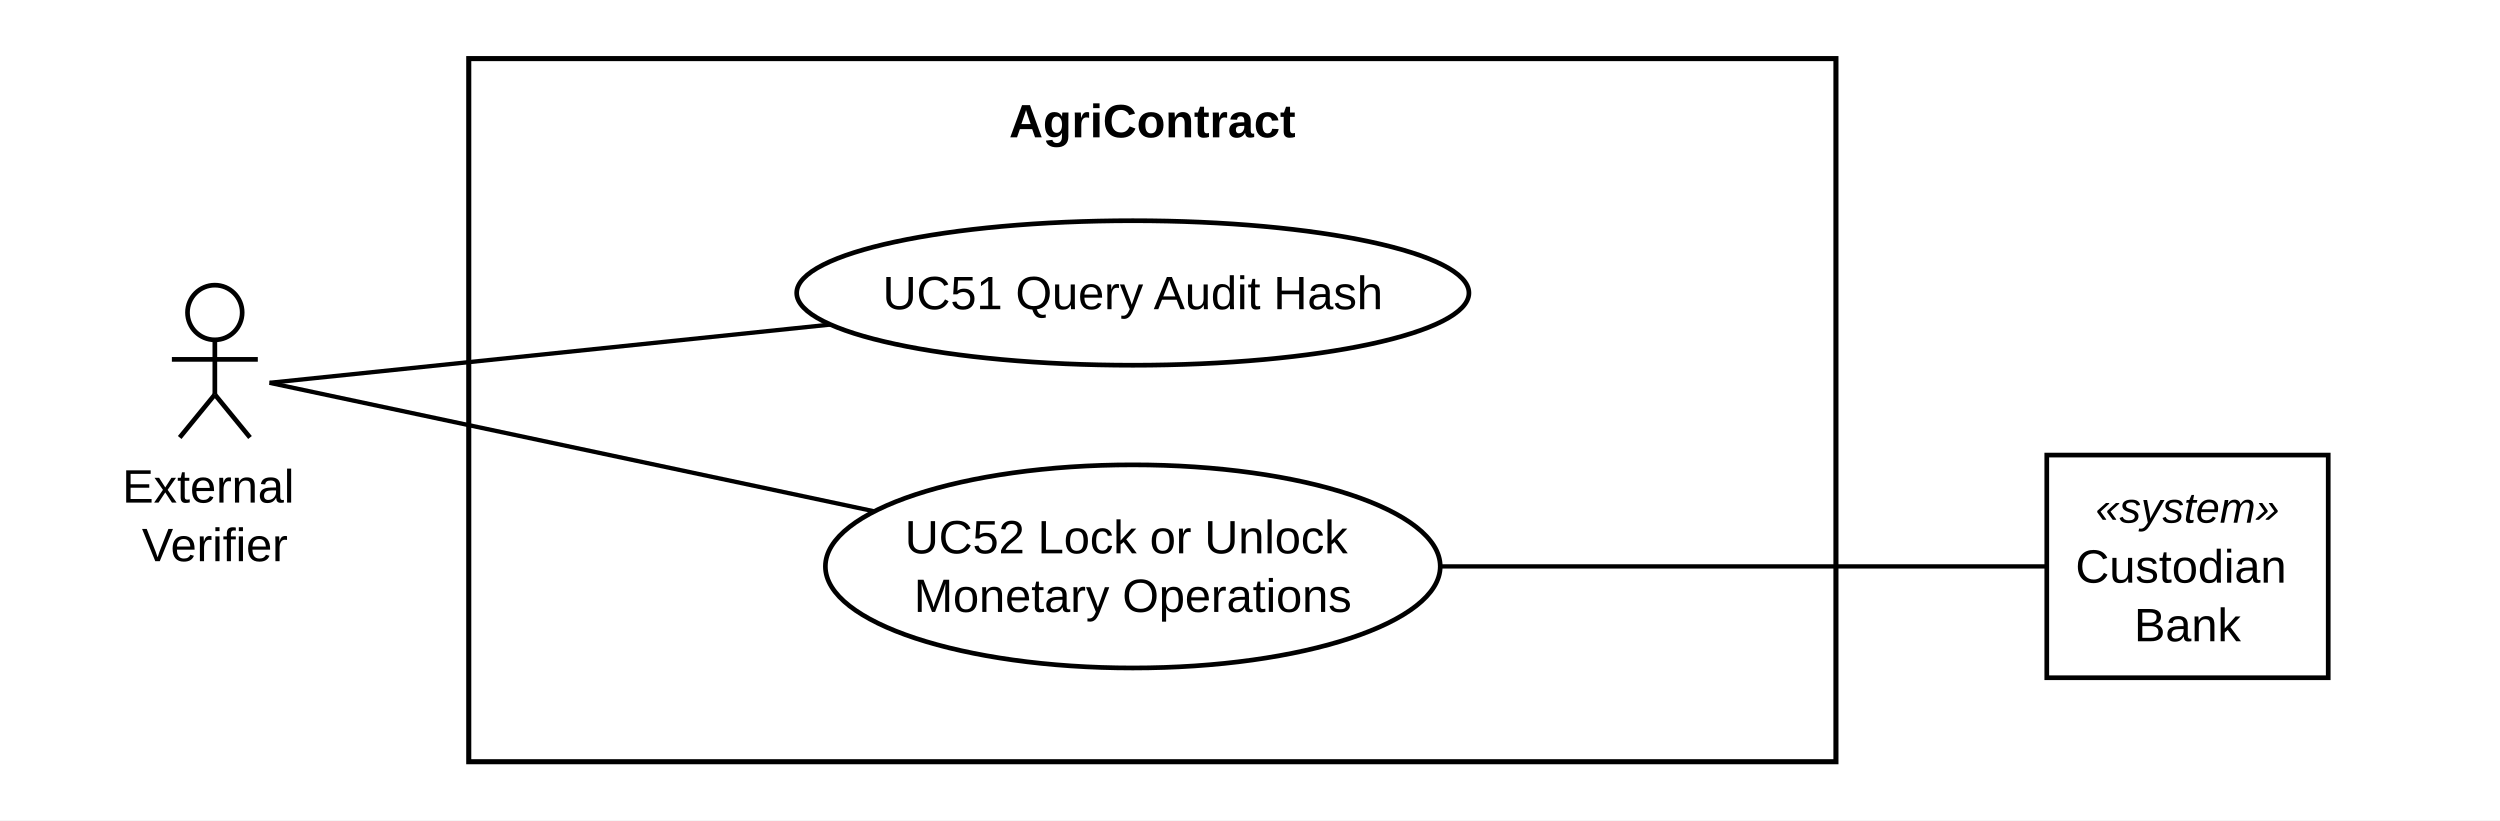
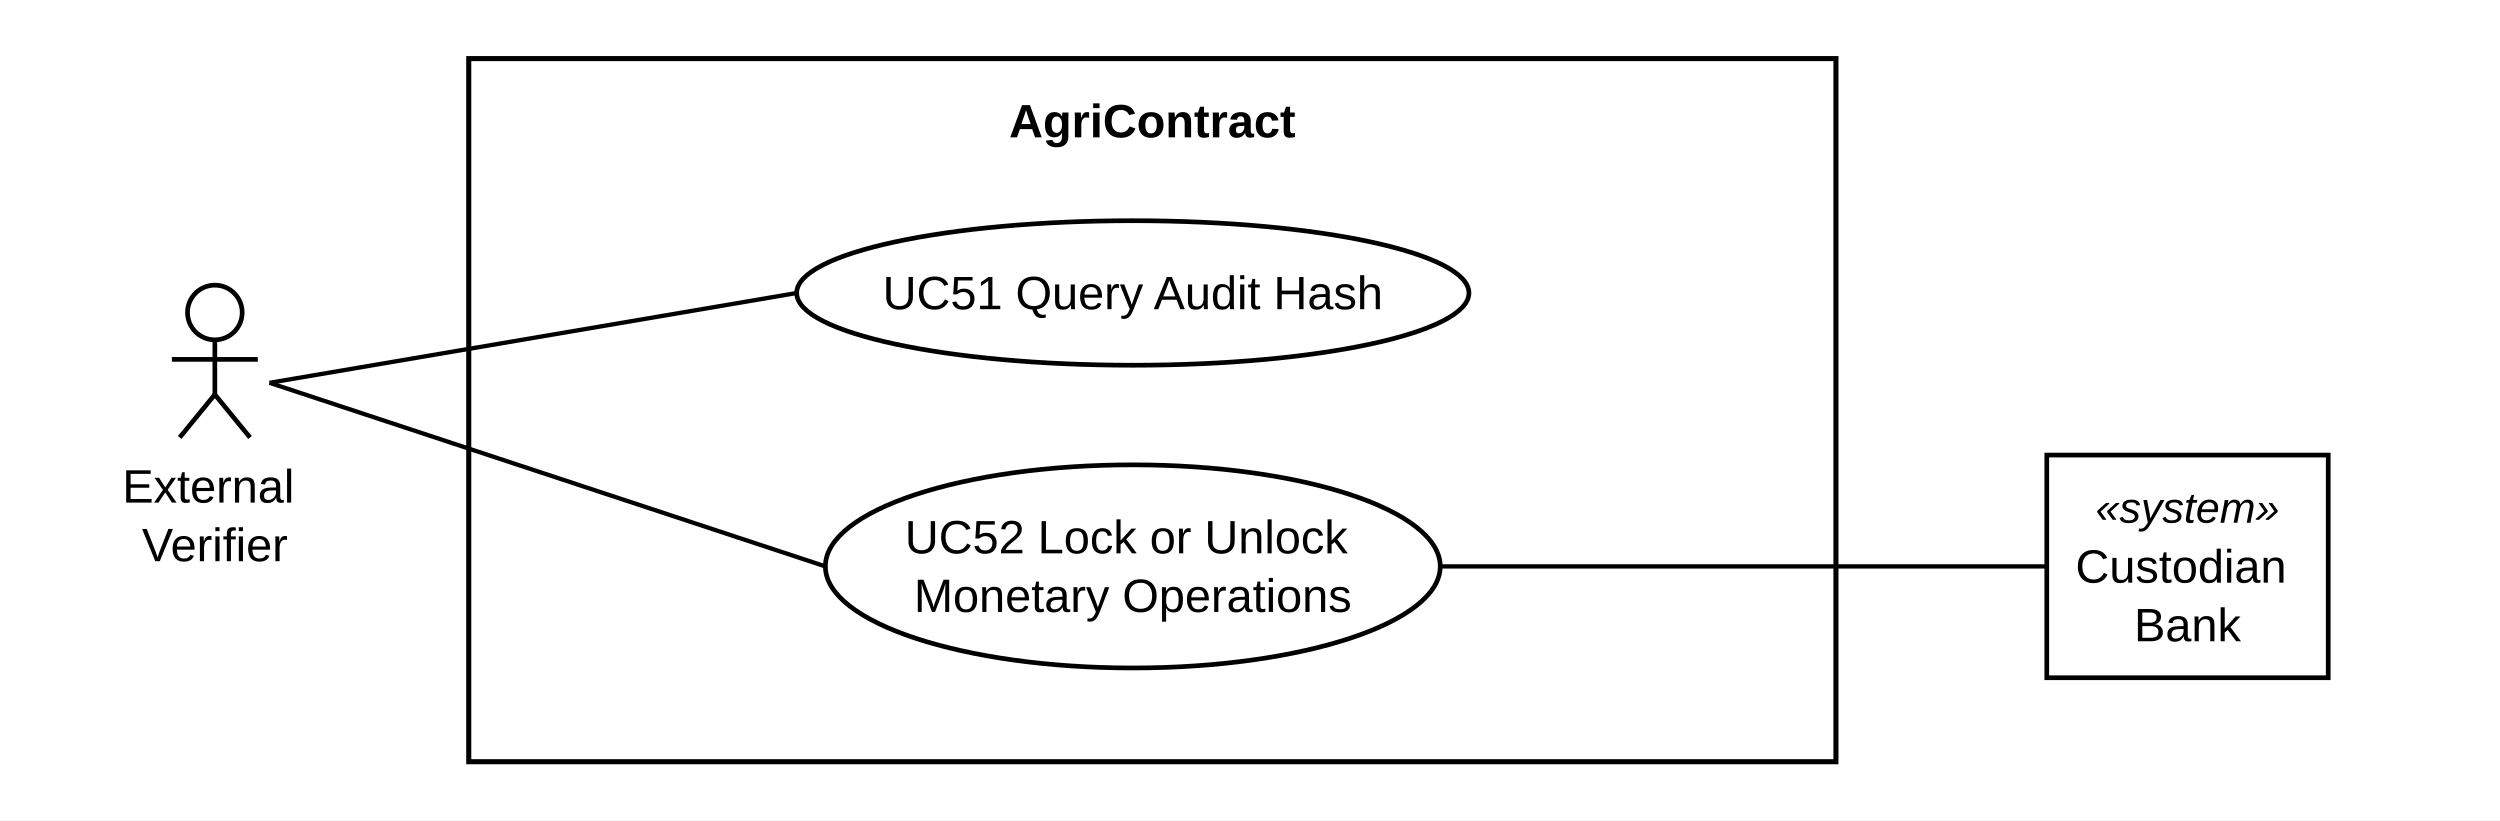
<svg xmlns="http://www.w3.org/2000/svg" width="640" height="210" viewBox="0 0 640 210" font-family="Arial" font-size="12">
  <defs>
    <marker id="open" viewBox="0 0 12 12" refX="11" refY="6" markerWidth="12" markerHeight="12" markerUnits="userSpaceOnUse" orient="auto">
      <path d="M1,1 L11,6 L1,11" fill="none" stroke="black" stroke-width="1.2" />
    </marker>
    <marker id="tri" viewBox="0 0 14 14" refX="13" refY="7" markerWidth="14" markerHeight="14" markerUnits="userSpaceOnUse" orient="auto">
      <path d="M1,1 L13,7 L1,13 Z" fill="white" stroke="black" />
    </marker>
  </defs>
  <rect width="640" height="210" fill="white" />
  <rect x="120" y="15" width="350" height="180" fill="white" stroke="black" stroke-width="1.3" />
  <text text-anchor="middle" dominant-baseline="central" font-size="12" font-weight="bold">
    <tspan x="295.0" y="31.0">AgriContract</tspan>
  </text>
-   <line x1="69.0" y1="98.0" x2="212.5" y2="83.1" stroke="black" stroke-width="1.1" />
-   <line x1="69.0" y1="98.0" x2="223.8" y2="130.9" stroke="black" stroke-width="1.1" />
+   <line x1="69.0" y1="98.0" x2="204.0" y2="75.0" stroke="black" stroke-width="1.1" />
+   <line x1="69.0" y1="98.0" x2="211.3" y2="145.0" stroke="black" stroke-width="1.1" />
  <line x1="368.7" y1="145.0" x2="524.0" y2="145.0" stroke="black" stroke-width="1.1" />
  <circle cx="55" cy="80.0" r="7" fill="white" stroke="black" stroke-width="1.2" />
  <line x1="55" y1="87.0" x2="55" y2="101.0" stroke="black" stroke-width="1.2" />
  <line x1="44" y1="92.0" x2="66" y2="92.0" stroke="black" stroke-width="1.2" />
  <line x1="55" y1="101.0" x2="46" y2="112.0" stroke="black" stroke-width="1.2" />
  <line x1="55" y1="101.0" x2="64" y2="112.0" stroke="black" stroke-width="1.2" />
  <text text-anchor="middle" dominant-baseline="central" font-size="12">
    <tspan x="55" y="124.5">External</tspan>
    <tspan x="55" y="139.5">Verifier</tspan>
  </text>
  <ellipse cx="290" cy="75" rx="86.049" ry="18.5" fill="white" stroke="black" stroke-width="1.2" />
  <text text-anchor="middle" dominant-baseline="central" font-size="12">
    <tspan x="290" y="75.0">UC51 Query Audit Hash</tspan>
  </text>
  <ellipse cx="290" cy="145" rx="78.703" ry="26.0" fill="white" stroke="black" stroke-width="1.2" />
  <text text-anchor="middle" dominant-baseline="central" font-size="12">
    <tspan x="290" y="137.5">UC52 Lock or Unlock</tspan>
    <tspan x="290" y="152.5">Monetary Operations</tspan>
  </text>
  <rect x="523.975" y="116.5" width="72.051" height="57" fill="white" stroke="black" stroke-width="1.2" />
  <text x="560" y="130.0" text-anchor="middle" dominant-baseline="central" font-size="11" font-style="italic">«system»</text>
  <text text-anchor="middle" dominant-baseline="central" font-size="12">
    <tspan x="560" y="145.0">Custodian</tspan>
    <tspan x="560" y="160.0">Bank</tspan>
  </text>
</svg>
